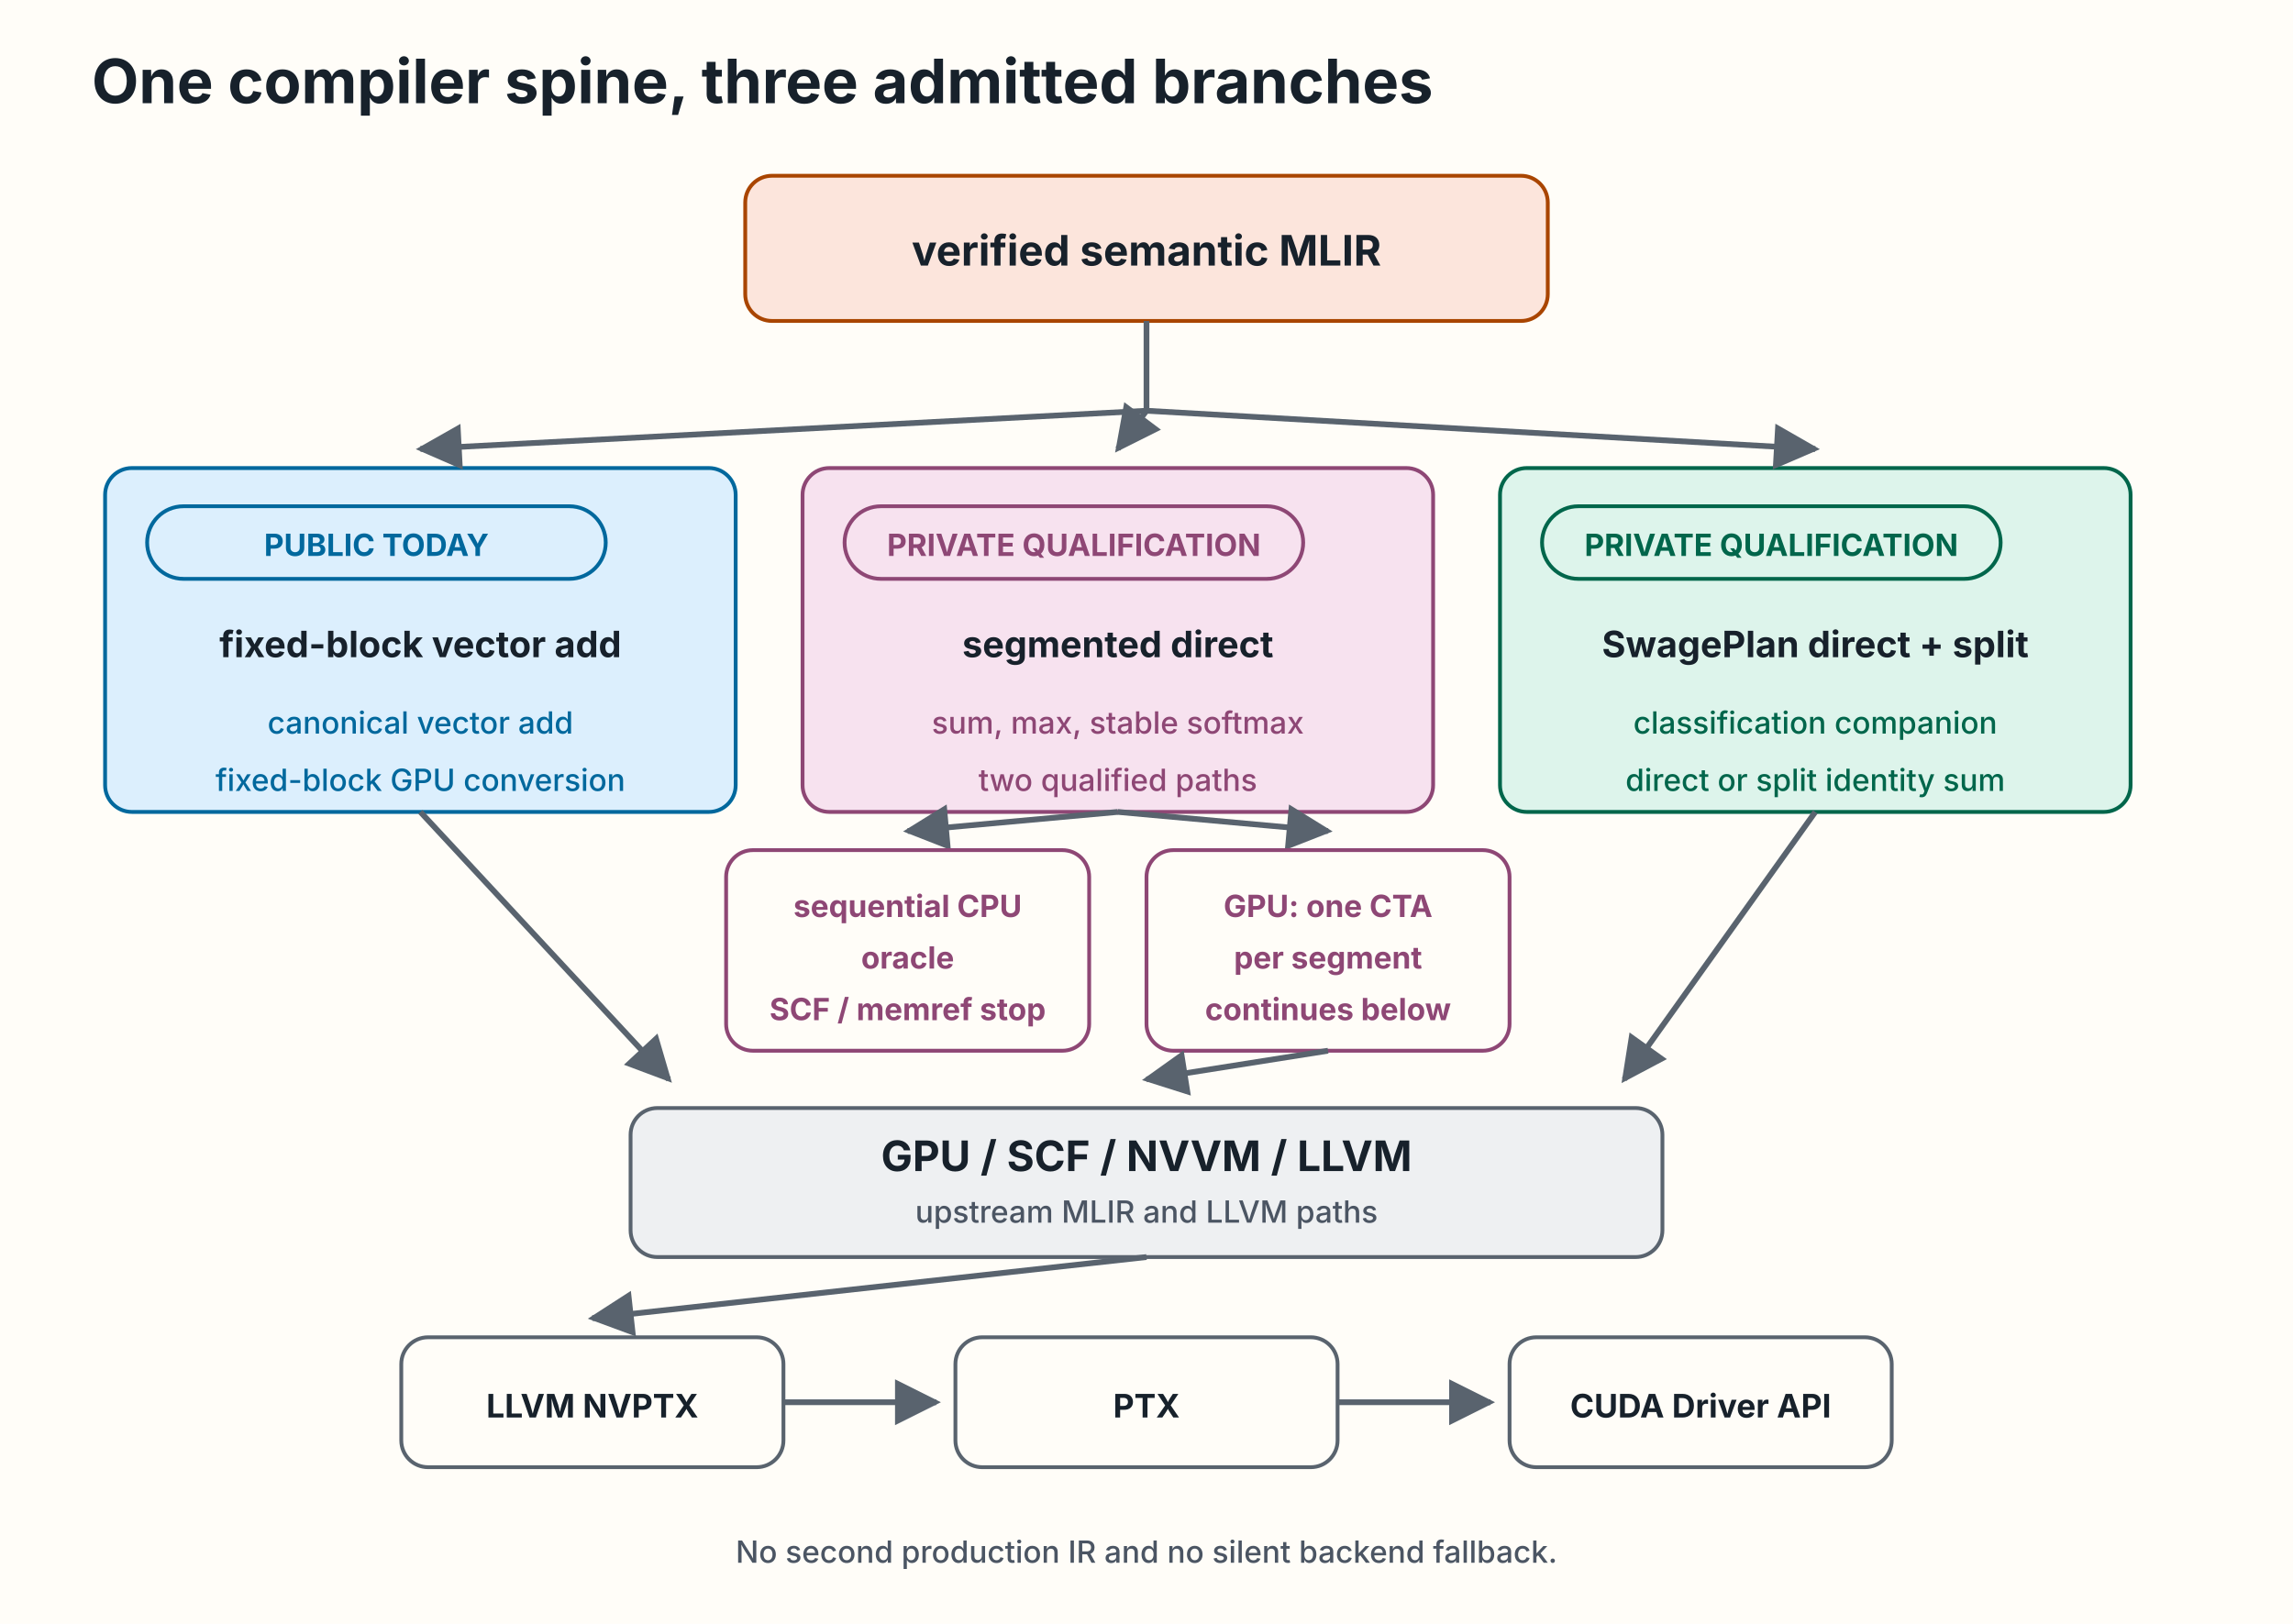
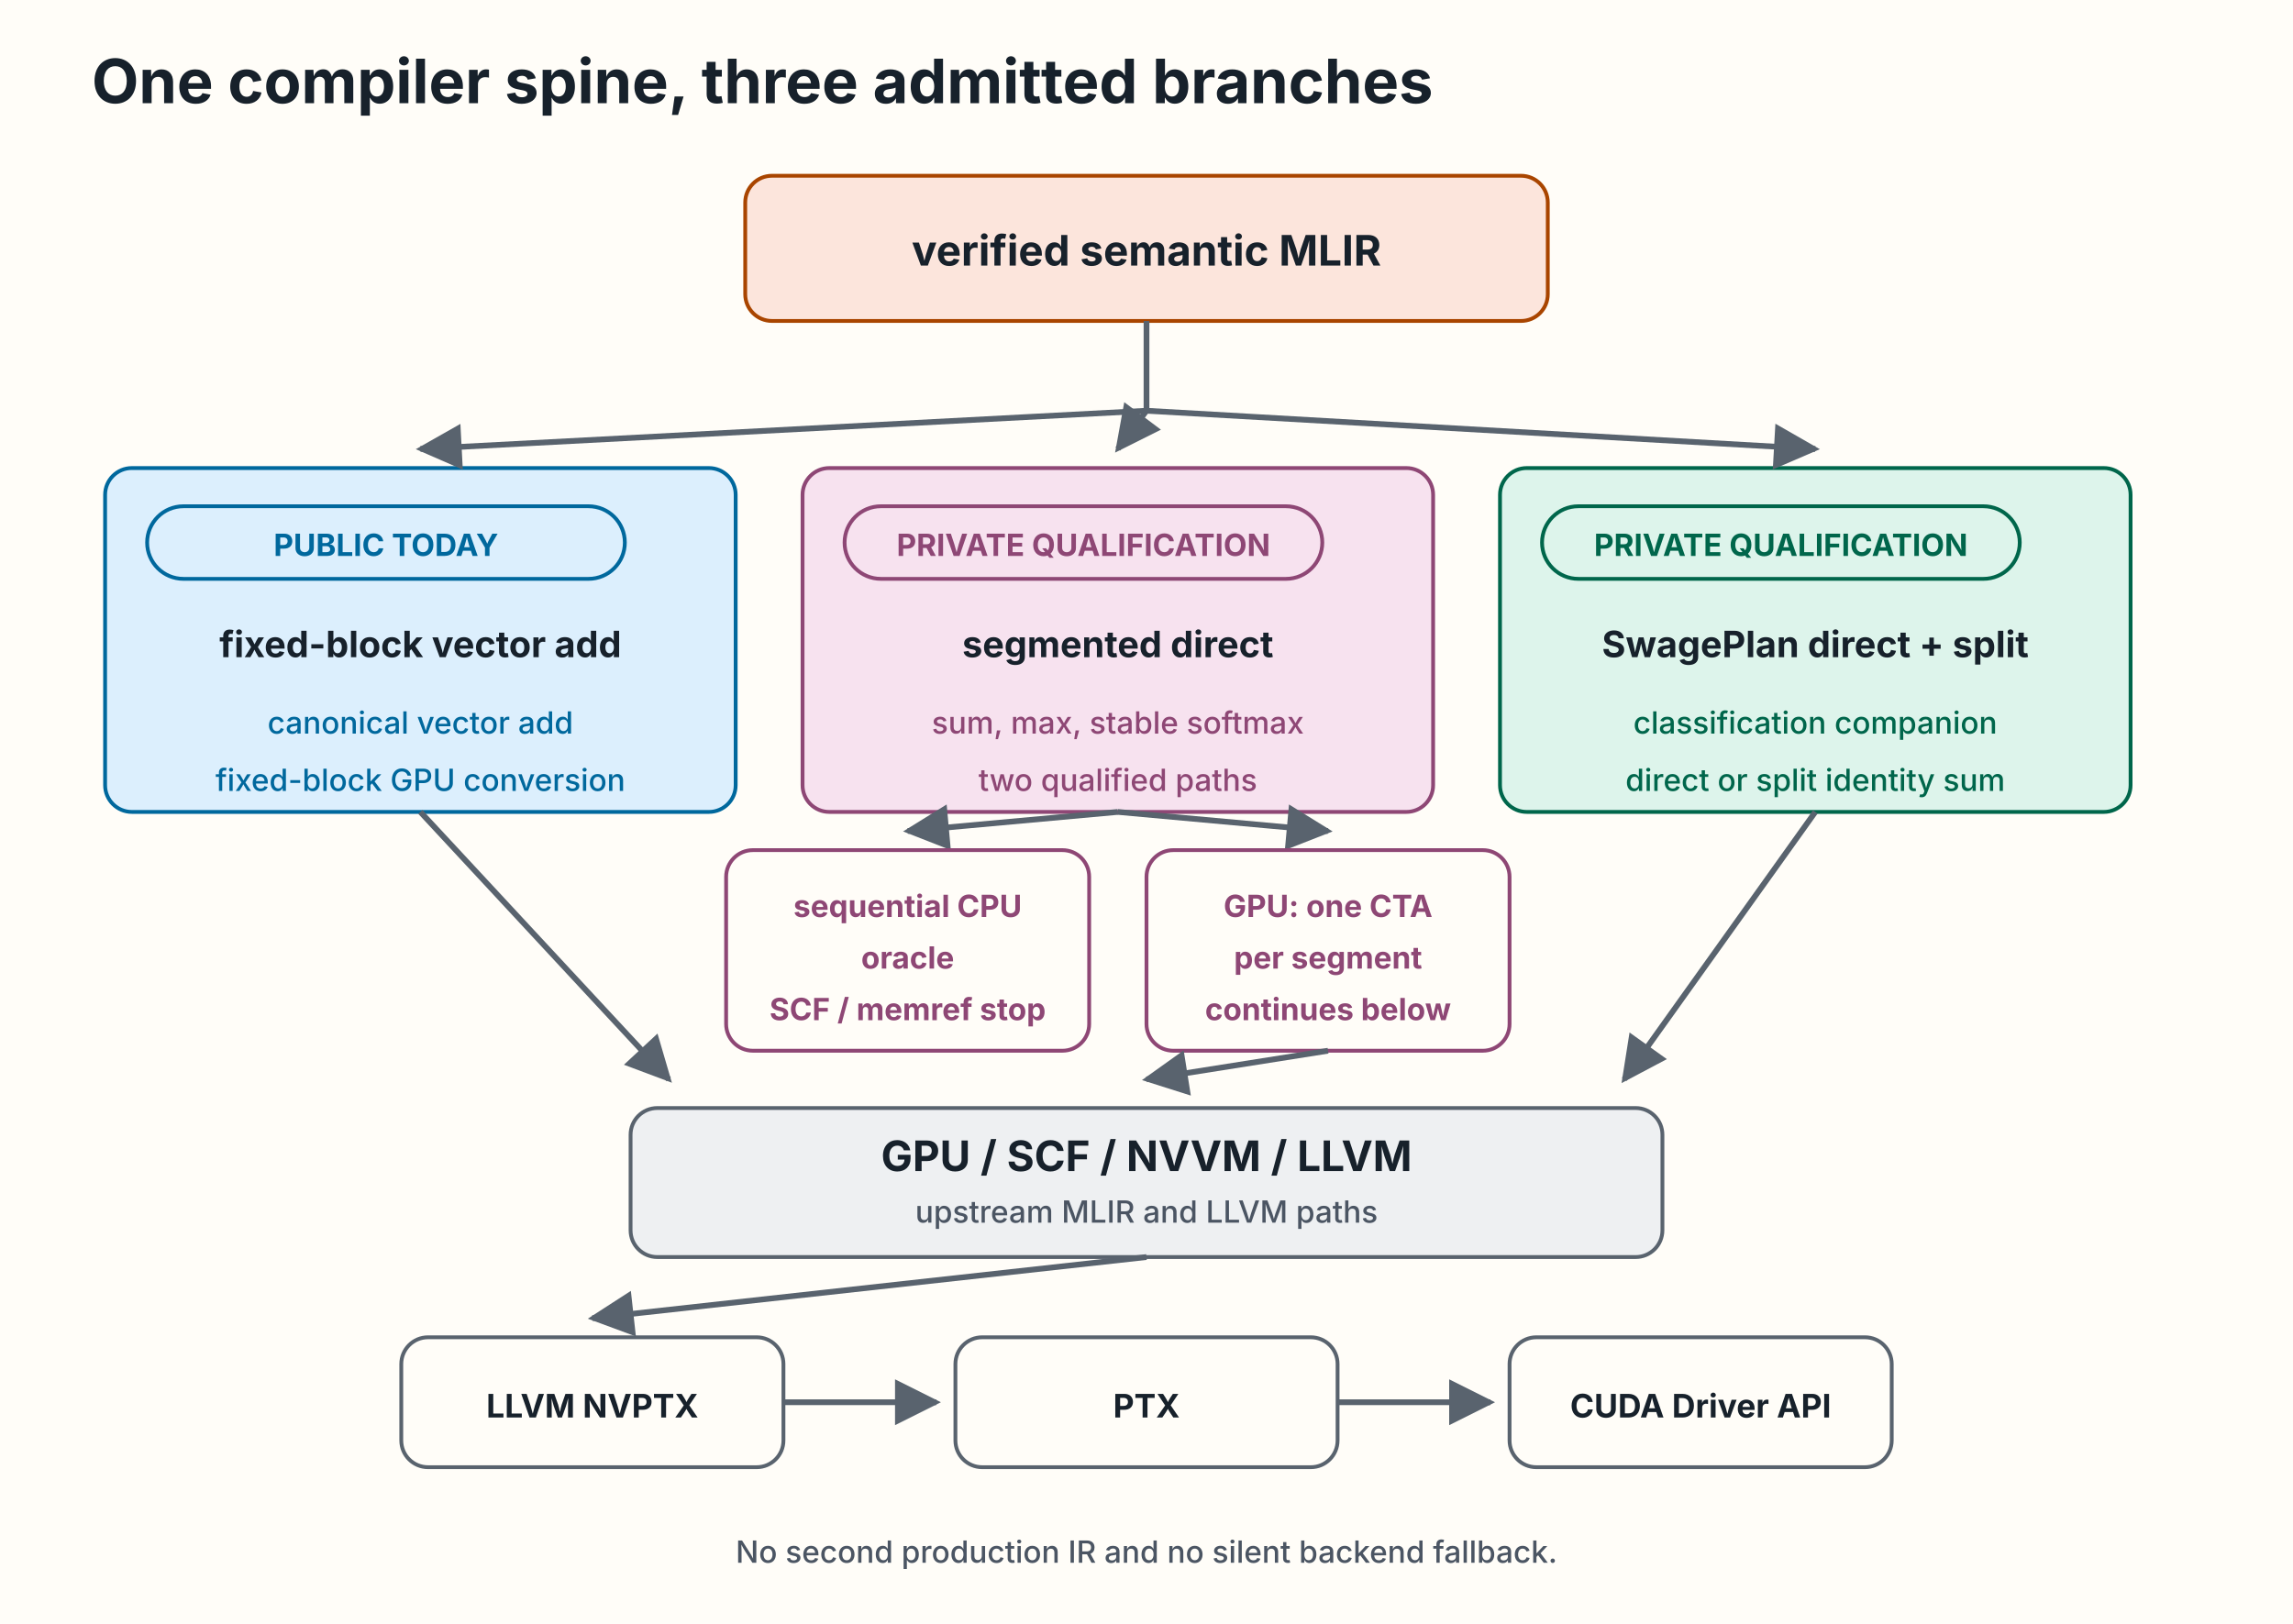
<svg xmlns="http://www.w3.org/2000/svg" viewBox="0 0 1200 850" role="img" aria-labelledby="compiler-pipeline-title compiler-pipeline-description" font-family="system-ui, -apple-system, BlinkMacSystemFont, 'Segoe UI', sans-serif">
  <defs>
    <marker id="compiler-pipeline-arrow" viewBox="0 0 10 10" refX="9" refY="5" markerWidth="8" markerHeight="8" orient="auto">
      <path d="M 0 0 L 10 5 L 0 10 z" fill="#59636E" />
    </marker>
  </defs>
  <rect data-role="canvas" x="0" y="0" width="1200" height="850" fill="#FFFDF8" />
  <text x="48" y="54" font-size="32" font-weight="750" fill="#17212B" text-anchor="start">One compiler spine, three admitted branches</text>
  <rect x="390" y="92" width="420" height="76" rx="14" fill="#FCE5DC" stroke="#A94500" stroke-width="2" />
  <text x="600" y="139" font-size="22" font-weight="750" fill="#17212B" text-anchor="middle">verified semantic MLIR</text>
  <line x1="600" y1="168" x2="600" y2="215" stroke="#59636E" stroke-width="3" />
  <rect x="55" y="245" width="330" height="180" rx="14" fill="#DCEFFD" stroke="#00689D" stroke-width="2" />
-   <rect x="77" y="265" width="240" height="38" rx="19" fill="#DCEFFD" stroke="#00689D" stroke-width="2" />
-   <text x="197" y="291" font-size="16" font-weight="750" fill="#00689D" text-anchor="middle">PUBLIC TODAY</text>
+   <rect x="77" y="265" width="250" height="38" rx="19" fill="#DCEFFD" stroke="#00689D" stroke-width="2" />
+   <text x="202" y="291" font-size="16" font-weight="750" fill="#00689D" text-anchor="middle">PUBLIC TODAY</text>
  <text x="220" y="344" font-size="19" font-weight="750" fill="#17212B" text-anchor="middle">fixed-block vector add</text>
  <text x="220" y="384" font-size="16" font-weight="500" fill="#00689D" text-anchor="middle">canonical vector add</text>
  <text x="220" y="414" font-size="16" font-weight="500" fill="#00689D" text-anchor="middle">fixed-block GPU conversion</text>
  <rect x="420" y="245" width="330" height="180" rx="14" fill="#F7E2EF" stroke="#8E4775" stroke-width="2" />
-   <rect x="442" y="265" width="240" height="38" rx="19" fill="#F7E2EF" stroke="#8E4775" stroke-width="2" />
-   <text x="562" y="291" font-size="16" font-weight="750" fill="#8E4775" text-anchor="middle">PRIVATE QUALIFICATION</text>
+   <rect x="442" y="265" width="250" height="38" rx="19" fill="#F7E2EF" stroke="#8E4775" stroke-width="2" />
+   <text x="567" y="291" font-size="16" font-weight="750" fill="#8E4775" text-anchor="middle">PRIVATE QUALIFICATION</text>
  <text x="585" y="344" font-size="19" font-weight="750" fill="#17212B" text-anchor="middle">segmented direct</text>
  <text x="585" y="384" font-size="16" font-weight="500" fill="#8E4775" text-anchor="middle">sum, max, stable softmax</text>
  <text x="585" y="414" font-size="16" font-weight="500" fill="#8E4775" text-anchor="middle">two qualified paths</text>
  <rect x="785" y="245" width="330" height="180" rx="14" fill="#DDF4EB" stroke="#00664B" stroke-width="2" />
-   <rect x="807" y="265" width="240" height="38" rx="19" fill="#DDF4EB" stroke="#00664B" stroke-width="2" />
-   <text x="927" y="291" font-size="16" font-weight="750" fill="#00664B" text-anchor="middle">PRIVATE QUALIFICATION</text>
+   <rect x="807" y="265" width="250" height="38" rx="19" fill="#DDF4EB" stroke="#00664B" stroke-width="2" />
+   <text x="932" y="291" font-size="16" font-weight="750" fill="#00664B" text-anchor="middle">PRIVATE QUALIFICATION</text>
  <text x="950" y="344" font-size="19" font-weight="750" fill="#17212B" text-anchor="middle">SwagePlan direct + split</text>
  <text x="950" y="384" font-size="16" font-weight="500" fill="#00664B" text-anchor="middle">classification companion</text>
  <text x="950" y="414" font-size="16" font-weight="500" fill="#00664B" text-anchor="middle">direct or split identity sum</text>
  <line x1="600" y1="215" x2="220" y2="235" stroke="#59636E" stroke-width="3" marker-end="url(#compiler-pipeline-arrow)" />
  <line x1="600" y1="215" x2="585" y2="235" stroke="#59636E" stroke-width="3" marker-end="url(#compiler-pipeline-arrow)" />
  <line x1="600" y1="215" x2="950" y2="235" stroke="#59636E" stroke-width="3" marker-end="url(#compiler-pipeline-arrow)" />
  <line x1="585" y1="425" x2="475" y2="435" stroke="#59636E" stroke-width="3" marker-end="url(#compiler-pipeline-arrow)" />
  <line x1="585" y1="425" x2="695" y2="435" stroke="#59636E" stroke-width="3" marker-end="url(#compiler-pipeline-arrow)" />
  <rect x="380" y="445" width="190" height="105" rx="14" fill="#FFFDF8" stroke="#8E4775" stroke-width="2" />
  <text x="475" y="480" font-size="16" font-weight="650" fill="#8E4775" text-anchor="middle">sequential CPU</text>
  <text x="475" y="507" font-size="16" font-weight="650" fill="#8E4775" text-anchor="middle">oracle</text>
  <text x="475" y="534" font-size="16" font-weight="650" fill="#8E4775" text-anchor="middle">SCF / memref stop</text>
  <rect x="600" y="445" width="190" height="105" rx="14" fill="#FFFDF8" stroke="#8E4775" stroke-width="2" />
  <text x="695" y="480" font-size="16" font-weight="650" fill="#8E4775" text-anchor="middle">GPU: one CTA</text>
  <text x="695" y="507" font-size="16" font-weight="650" fill="#8E4775" text-anchor="middle">per segment</text>
  <text x="695" y="534" font-size="16" font-weight="650" fill="#8E4775" text-anchor="middle">continues below</text>
  <line x1="220" y1="425" x2="350" y2="565" stroke="#59636E" stroke-width="3" marker-end="url(#compiler-pipeline-arrow)" />
  <line x1="695" y1="550" x2="600" y2="565" stroke="#59636E" stroke-width="3" marker-end="url(#compiler-pipeline-arrow)" />
  <line x1="950" y1="425" x2="850" y2="565" stroke="#59636E" stroke-width="3" marker-end="url(#compiler-pipeline-arrow)" />
  <rect x="330" y="580" width="540" height="78" rx="14" fill="#EEF0F2" stroke="#59636E" stroke-width="2" />
  <text x="600" y="613" font-size="22" font-weight="750" fill="#17212B" text-anchor="middle">GPU / SCF / NVVM / LLVM</text>
  <text x="600" y="640" font-size="16" font-weight="500" fill="#4B5563" text-anchor="middle">upstream MLIR and LLVM paths</text>
  <line x1="600" y1="658" x2="310" y2="690" stroke="#59636E" stroke-width="3" marker-end="url(#compiler-pipeline-arrow)" />
  <rect x="210" y="700" width="200" height="68" rx="14" fill="#FFFDF8" stroke="#59636E" stroke-width="2" />
  <text x="310" y="742" font-size="17" font-weight="700" fill="#17212B" text-anchor="middle">LLVM NVPTX</text>
  <rect x="500" y="700" width="200" height="68" rx="14" fill="#FFFDF8" stroke="#59636E" stroke-width="2" />
  <text x="600" y="742" font-size="17" font-weight="700" fill="#17212B" text-anchor="middle">PTX</text>
  <rect x="790" y="700" width="200" height="68" rx="14" fill="#FFFDF8" stroke="#59636E" stroke-width="2" />
  <text x="890" y="742" font-size="17" font-weight="700" fill="#17212B" text-anchor="middle">CUDA Driver API</text>
  <line x1="410" y1="734" x2="490" y2="734" stroke="#59636E" stroke-width="3" marker-end="url(#compiler-pipeline-arrow)" />
  <line x1="700" y1="734" x2="780" y2="734" stroke="#59636E" stroke-width="3" marker-end="url(#compiler-pipeline-arrow)" />
  <text x="600" y="818" font-size="16" font-weight="500" fill="#4B5563" text-anchor="middle">No second production IR and no silent backend fallback.</text>
</svg>
